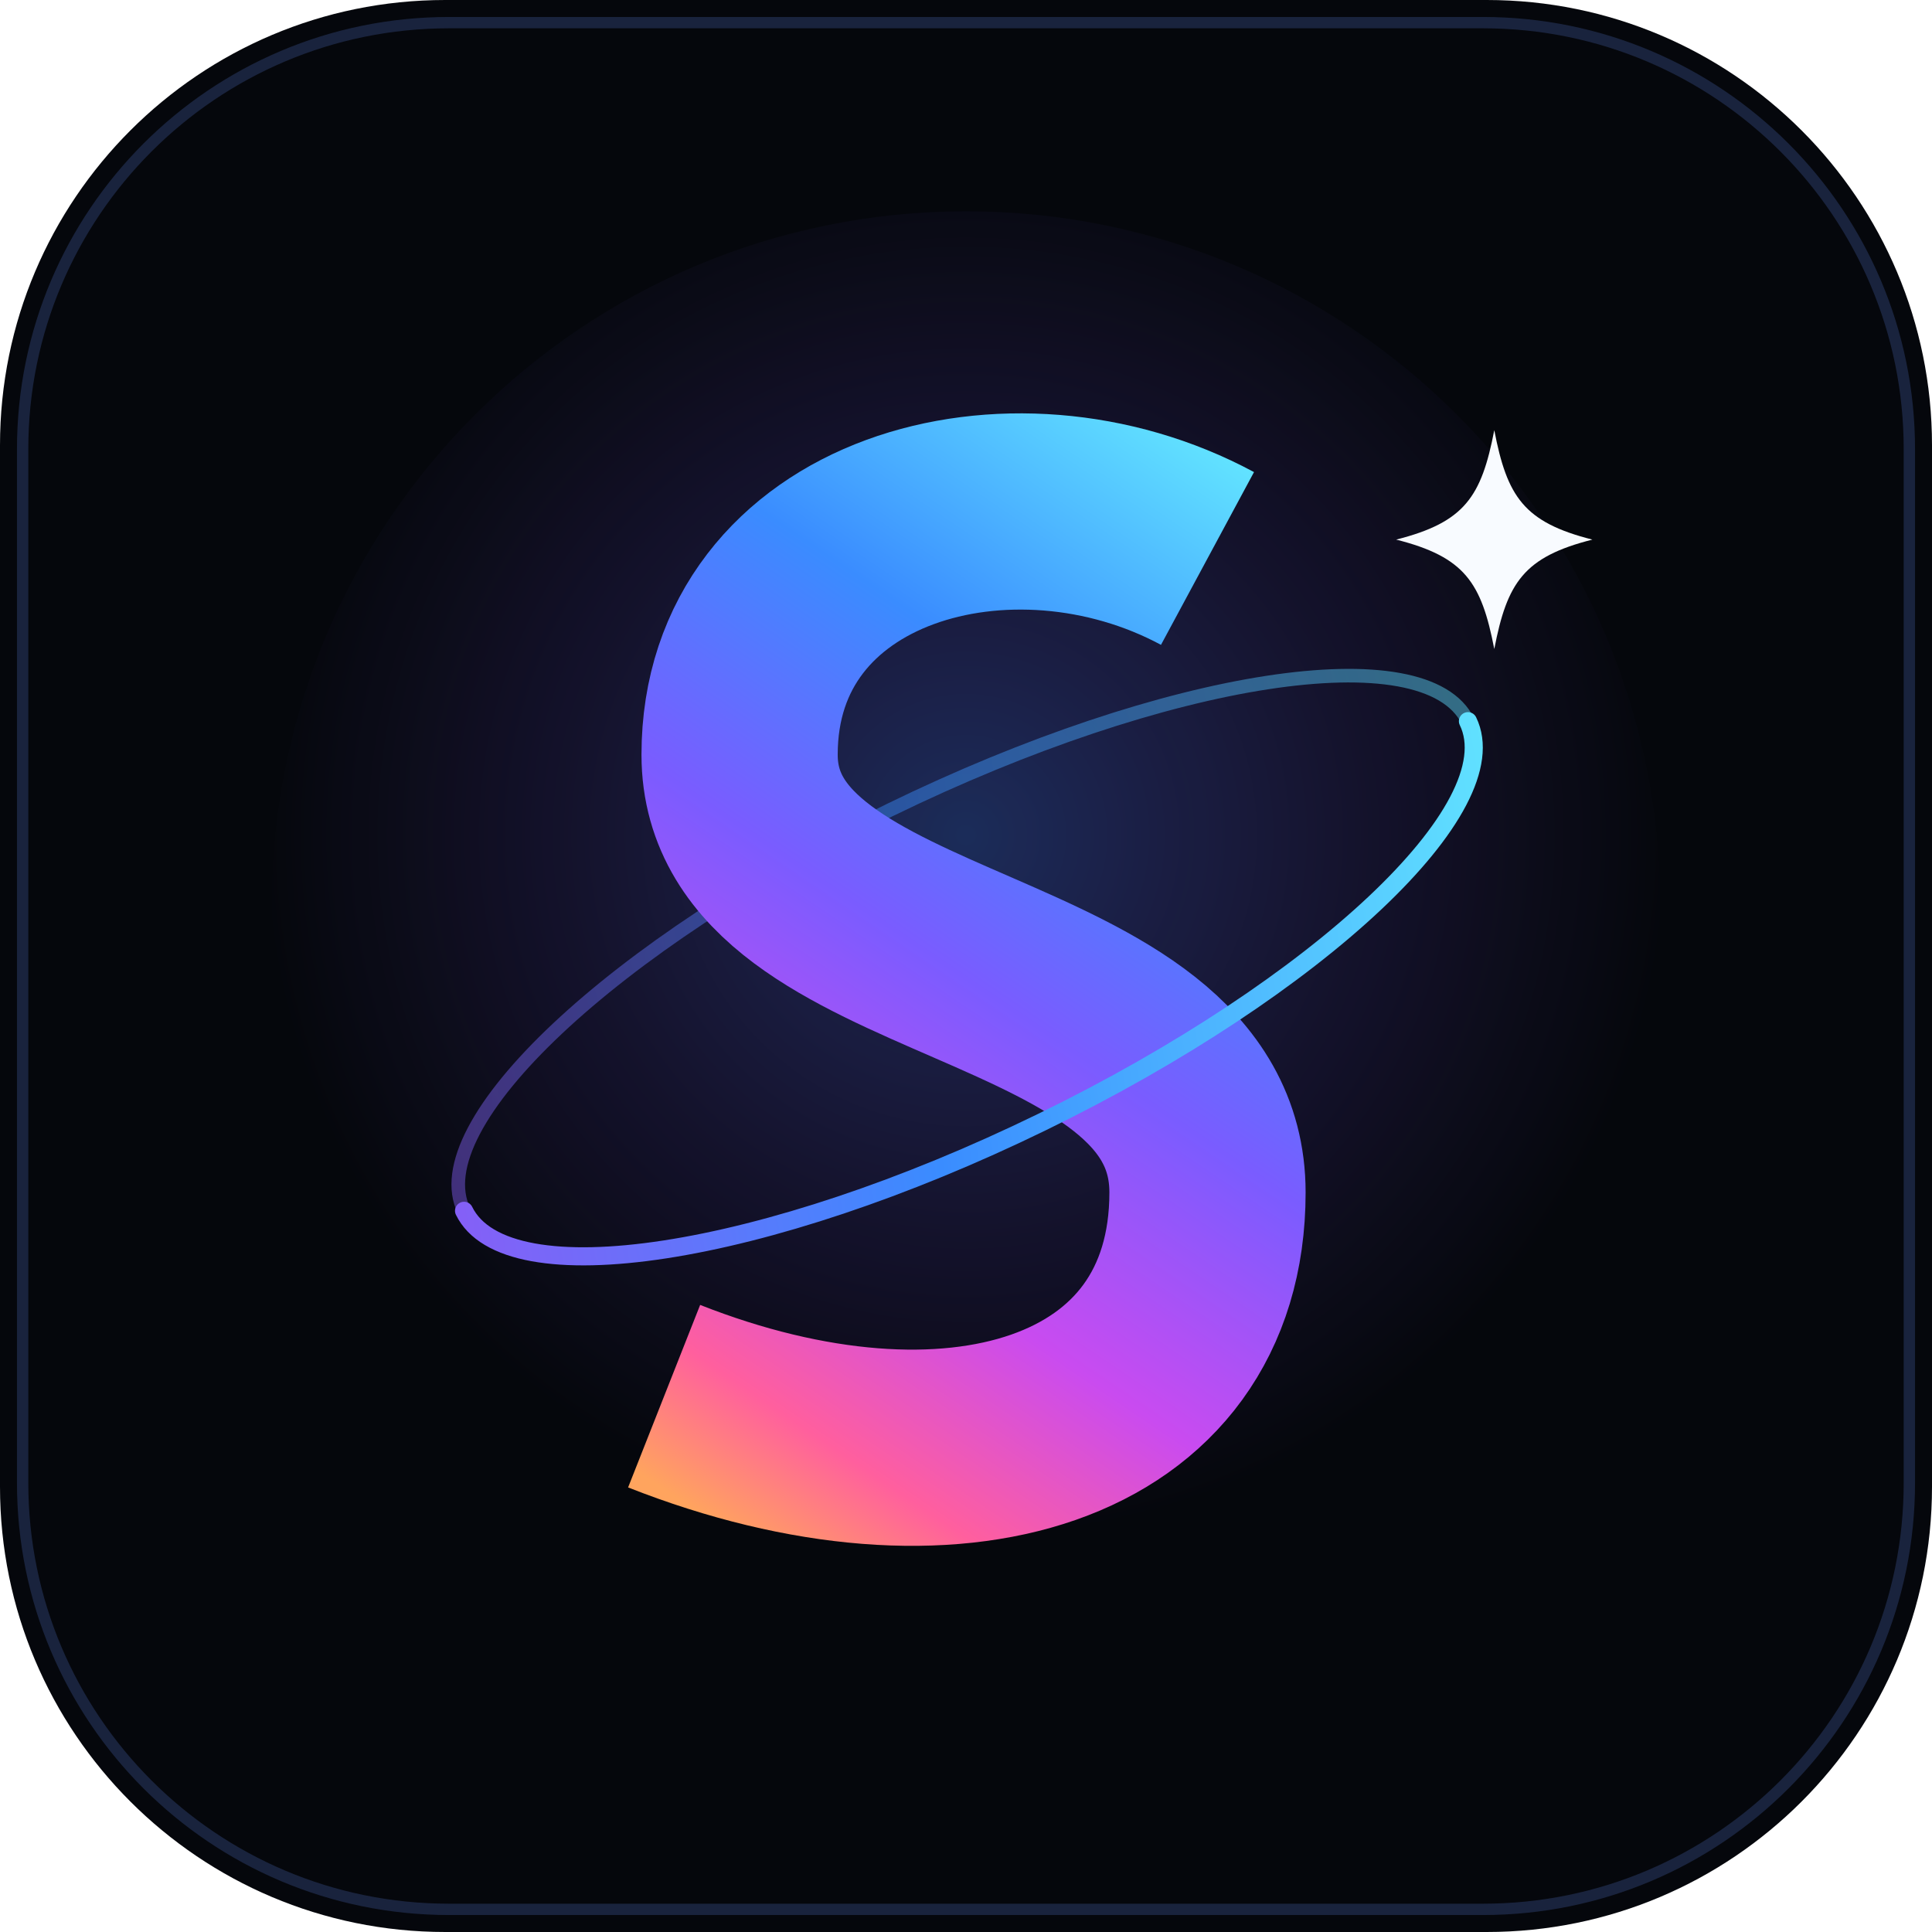
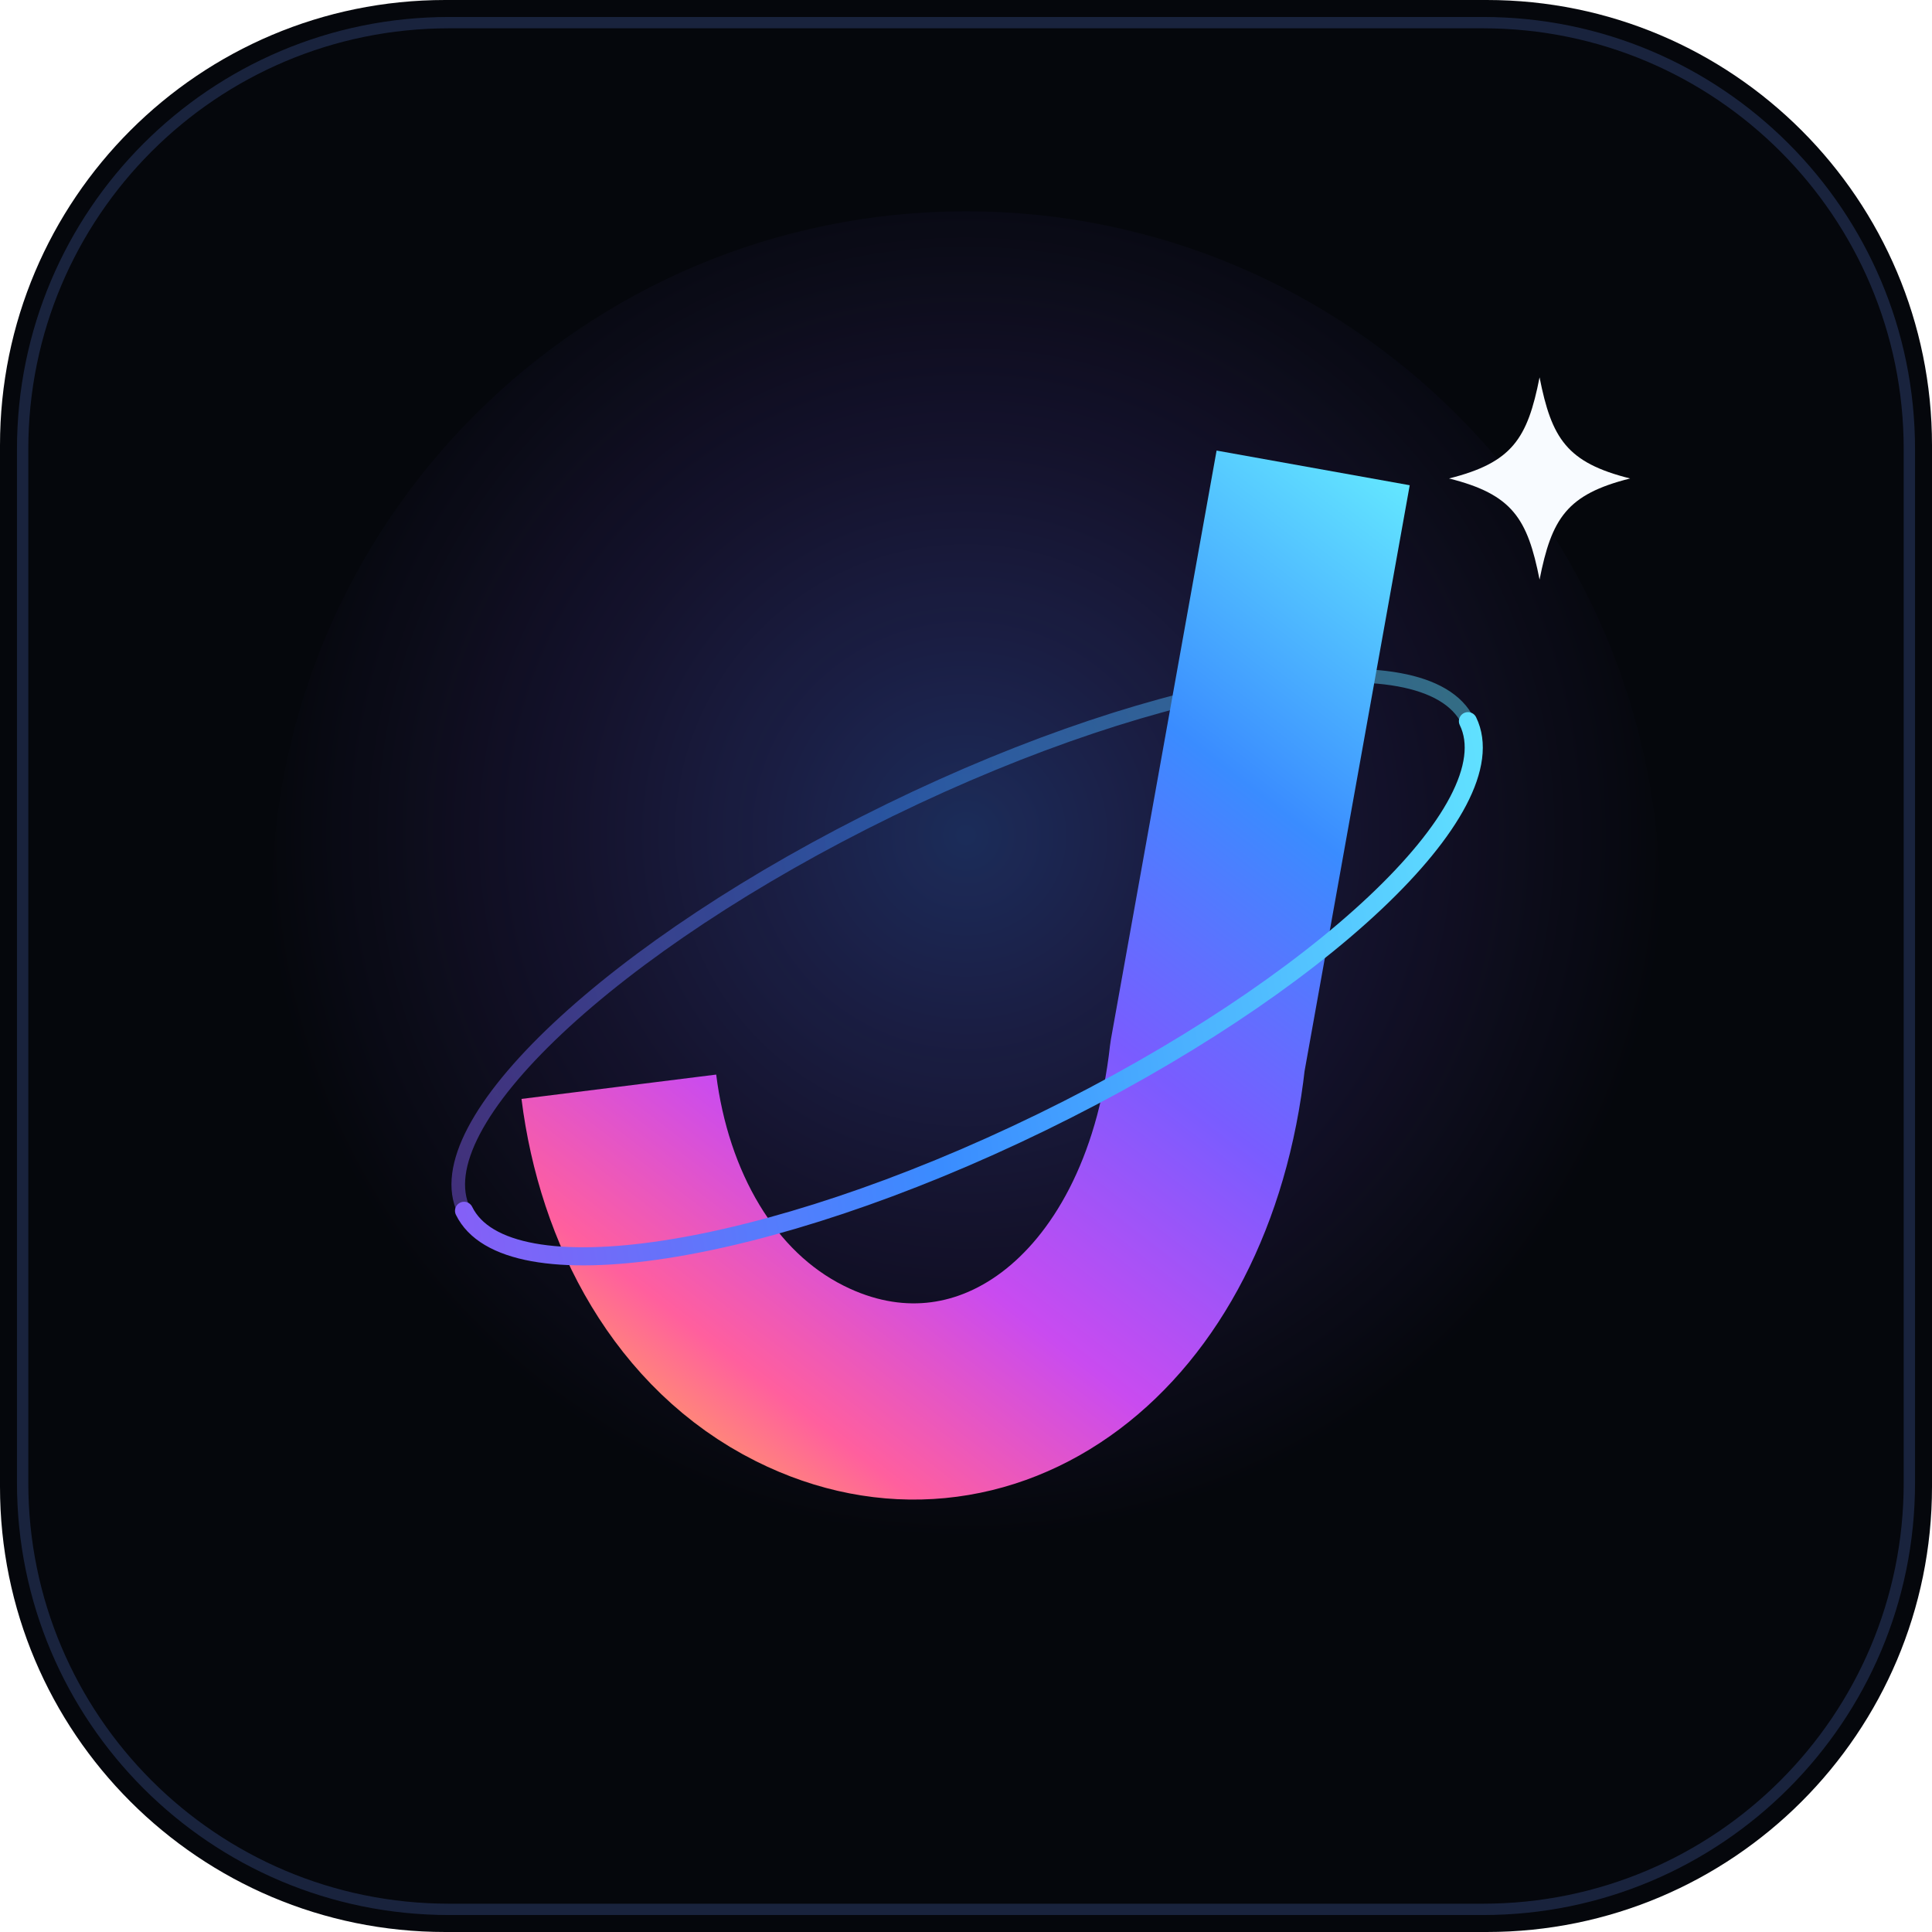
<svg xmlns="http://www.w3.org/2000/svg" viewBox="0 0 512 512" width="512" height="512">
  <defs>
-     <linearGradient id="ribbon" x1="140" y1="34" x2="52" y2="164" gradientUnits="userSpaceOnUse">
+     <linearGradient id="ribbon" x1="150" y1="30" x2="50" y2="160" gradientUnits="userSpaceOnUse">
      <stop offset="0%" stop-color="#63E6FF" />
      <stop offset="27%" stop-color="#3A8CFF" />
      <stop offset="50%" stop-color="#7A5CFF" />
      <stop offset="72%" stop-color="#C94BF0" />
      <stop offset="89%" stop-color="#FF5F9E" />
      <stop offset="100%" stop-color="#FFA45E" />
    </linearGradient>
    <linearGradient id="ring" x1="26" y1="78" x2="174" y2="122" gradientUnits="userSpaceOnUse">
      <stop offset="0%" stop-color="#8B5CF6" />
      <stop offset="45%" stop-color="#3A8CFF" />
      <stop offset="100%" stop-color="#63E6FF" />
    </linearGradient>
    <radialGradient id="bloom" cx="50%" cy="45%" r="50%">
      <stop offset="0%" stop-color="#4A7BFF" stop-opacity="0.32" />
      <stop offset="60%" stop-color="#7A5CFF" stop-opacity="0.12" />
      <stop offset="100%" stop-color="#7A5CFF" stop-opacity="0" />
    </radialGradient>
  </defs>
  <rect width="512" height="512" rx="118" fill="#05070c" />
  <rect x="6" y="6" width="500" height="500" rx="113" fill="none" stroke="#2A3A66" stroke-opacity="0.55" stroke-width="3" />
  <g transform="translate(56 56) scale(2)">
    <circle cx="100" cy="92" r="92" fill="url(#bloom)" />
    <ellipse cx="100" cy="100" rx="74" ry="23" transform="rotate(-26 100 100)" fill="none" stroke="url(#ring)" stroke-width="1.8" opacity="0.45" />
-     <path d="M132 46C106 32 70 42 70 72c0 30 62 26 62 58s-34 42-72 27" fill="none" stroke="url(#ribbon)" stroke-width="26" stroke-linecap="butt" stroke-linejoin="round" />
+     <path d="M146 34L132 112C128 148 102 166 78 154C64 147 56 132 54 116" fill="none" stroke="url(#ribbon)" stroke-width="26" stroke-linecap="butt" stroke-linejoin="round" />
    <path d="M26 100a74 23 0 00148 0" transform="rotate(-26 100 100)" fill="none" stroke="url(#ring)" stroke-width="2.4" stroke-linecap="round" />
-     <path d="M170 29c1.7 8.8 3.9 12.2 13 14.5-9.1 2.3-11.3 5.7-13 14.5-1.7-8.8-3.9-12.2-13-14.5 9.1-2.3 11.3-5.7 13-14.5Z" fill="#F8FBFF" />
+     <path d="M176 22c1.6 8.1 3.6 11.3 12 13.4-8.4 2.1-10.4 5.3-12 13.4-1.6-8.1-3.6-11.3-12-13.4 8.4-2.1 10.4-5.3 12-13.4Z" fill="#F8FBFF" />
  </g>
</svg>
